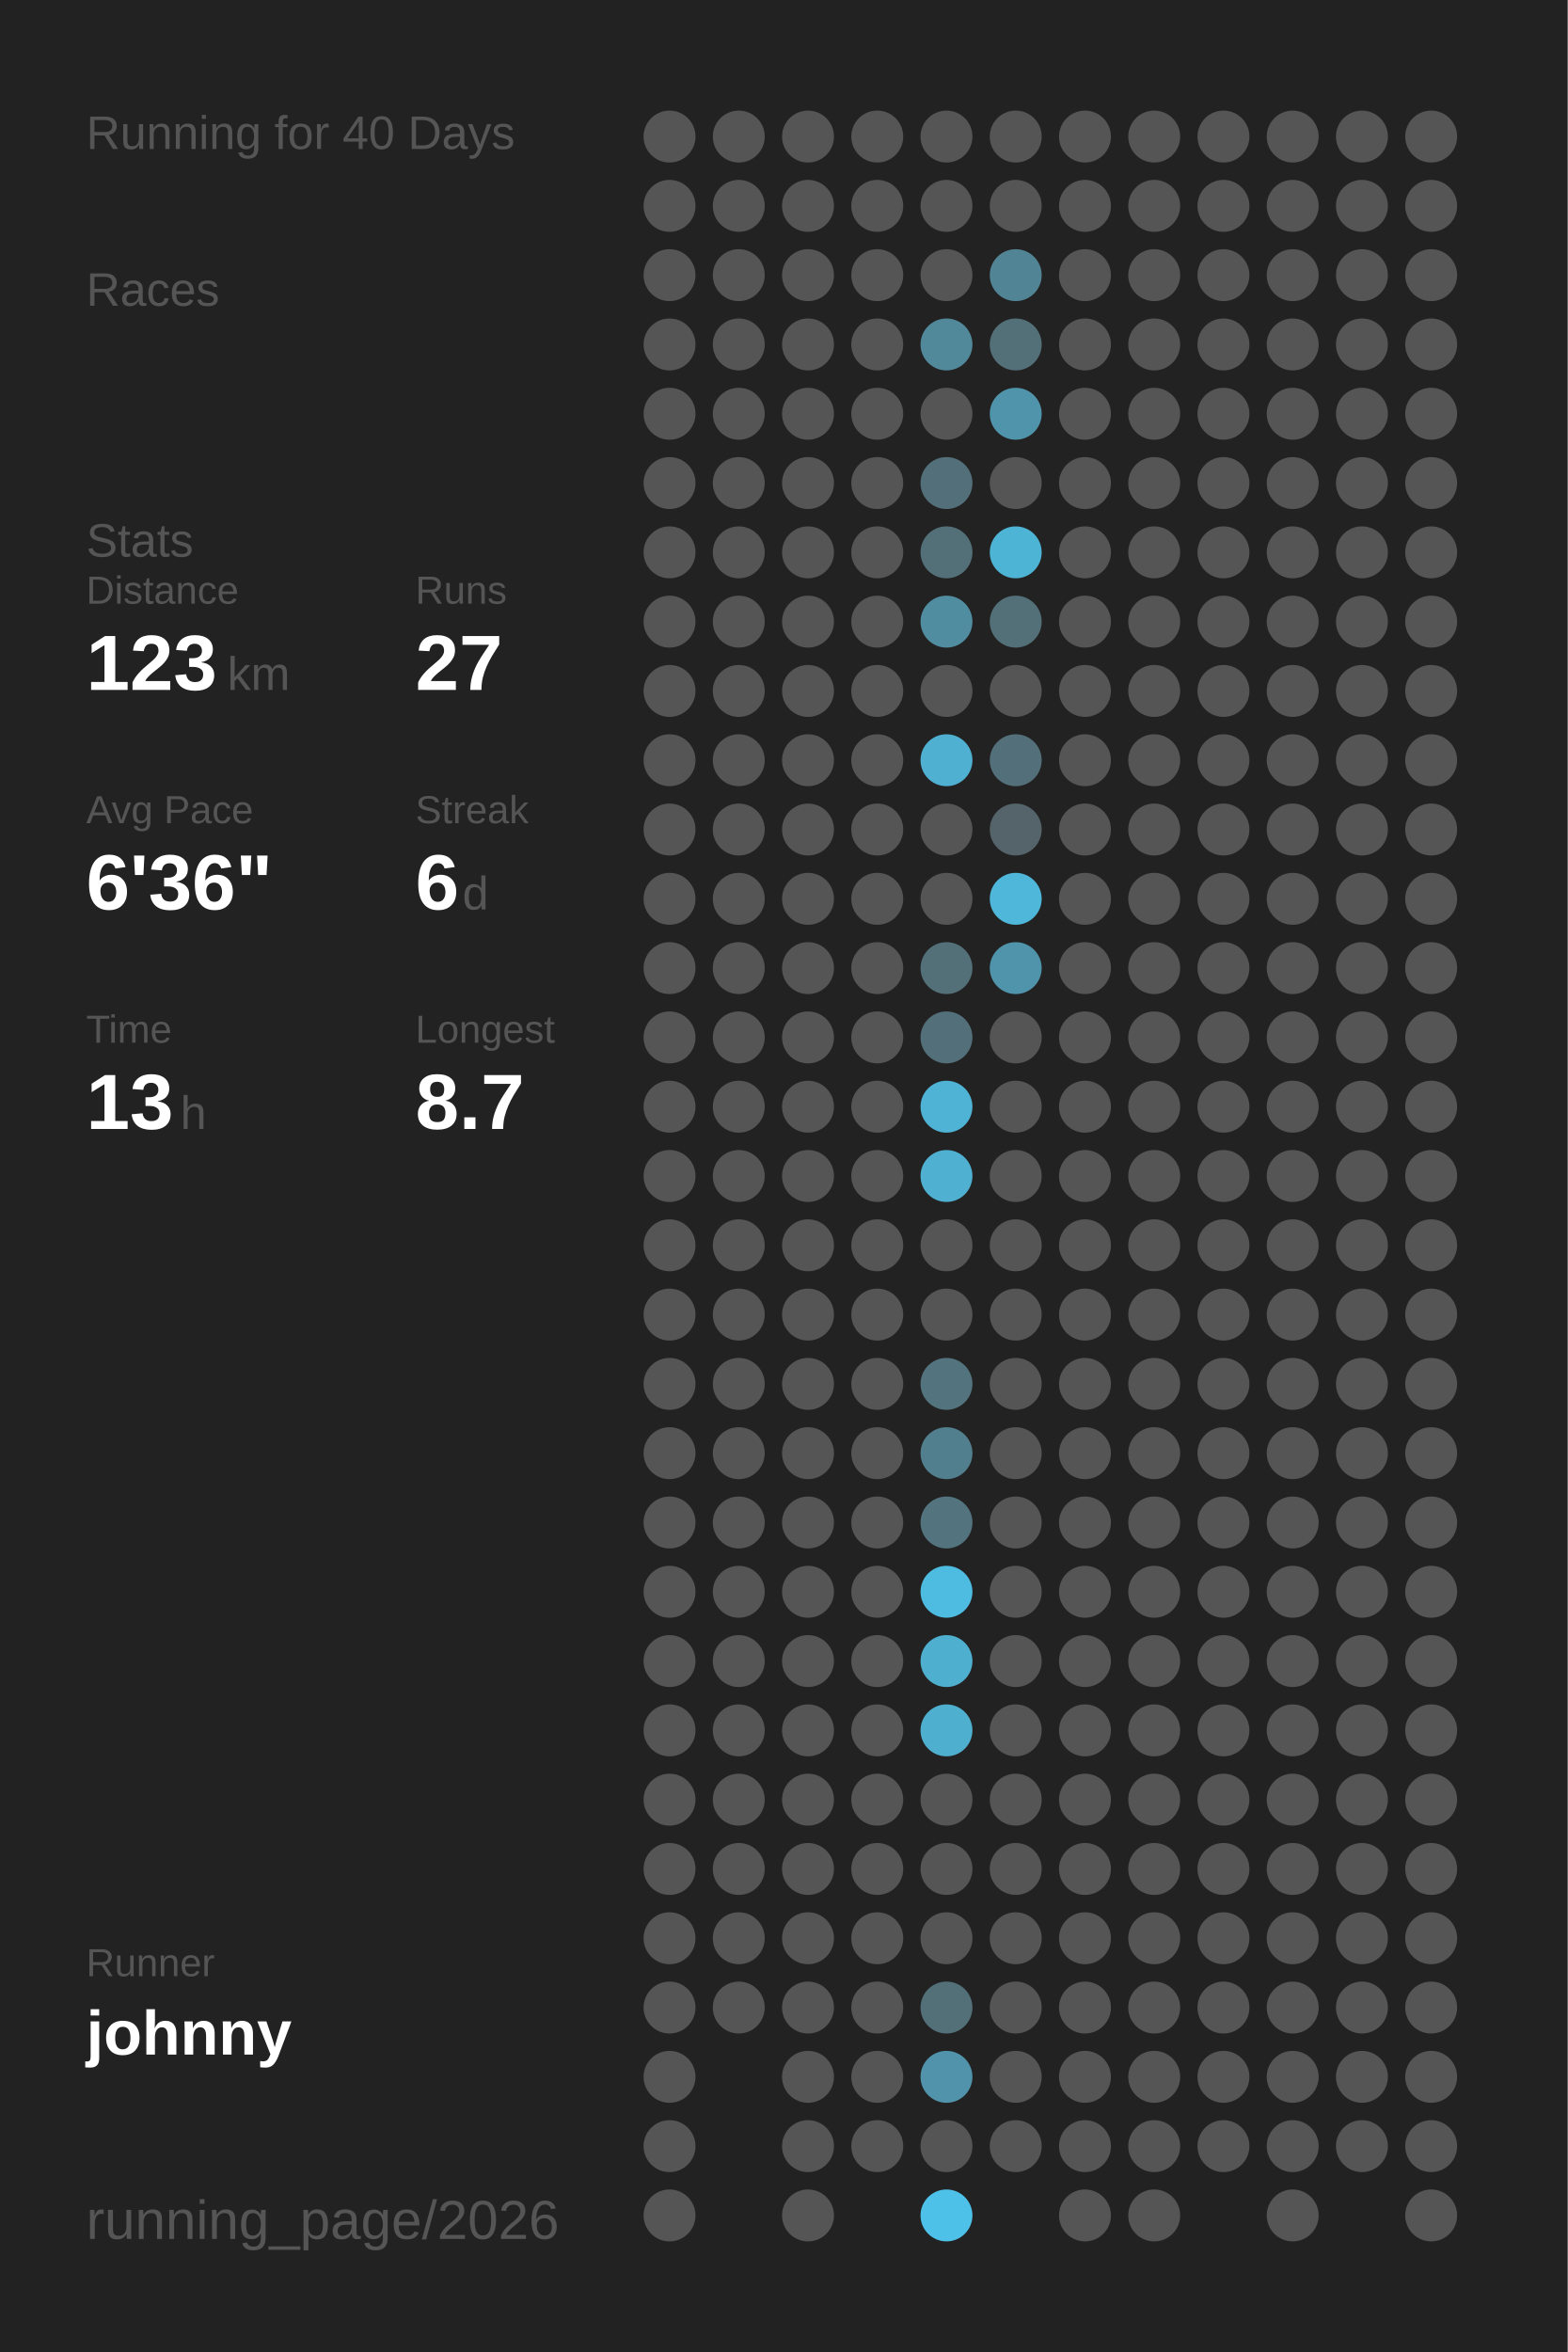
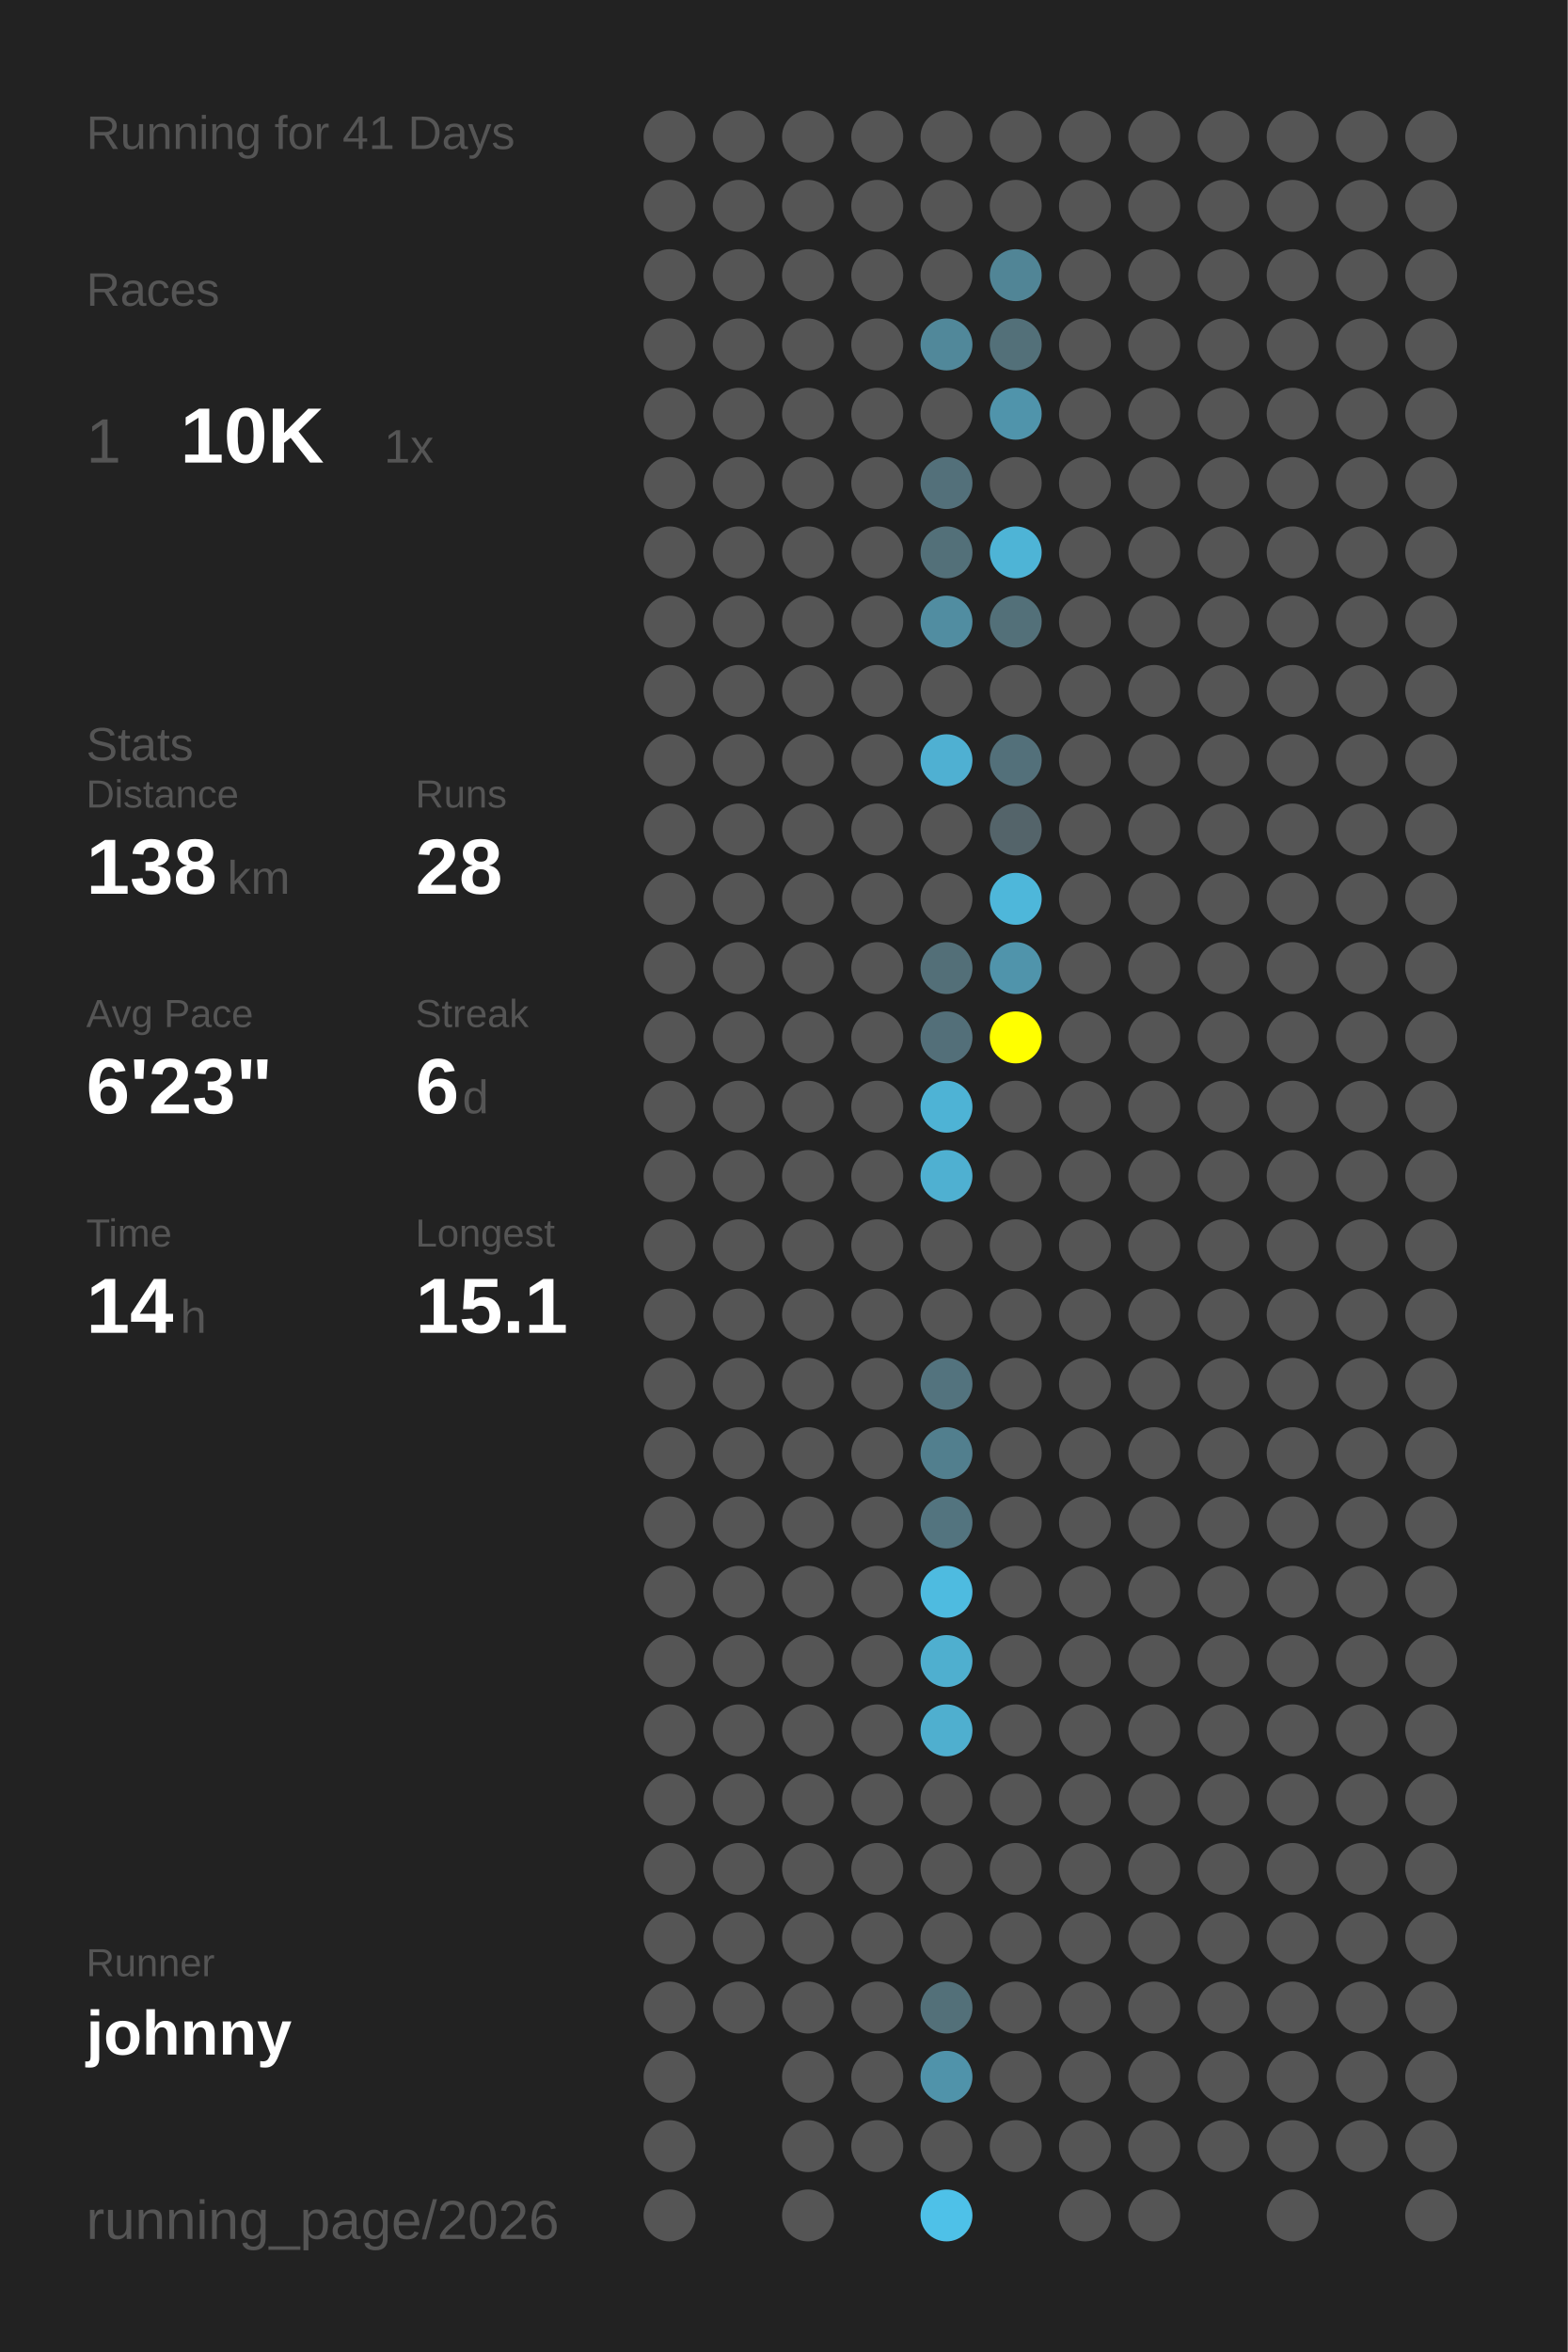
<svg xmlns="http://www.w3.org/2000/svg" baseProfile="full" height="300mm" version="1.1" viewBox="0,0,200,300" width="200mm">
  <defs />
  <rect fill="#222222" height="300" width="200" x="0" y="0" />
-   <text fill="#555555" style="font-size:6px; font-family:Arial;" x="11" y="19">Running for 40 Days</text>
+   <text fill="#555555" style="font-size:6px; font-family:Arial;" x="11" y="19">Running for 41 Days</text>
  <text fill="#555555" style="font-size:6px; font-family:Arial;" x="11" y="39">Races</text>
-   <text fill="#555555" style="font-size:6px; font-family:Arial;" x="11" y="71">Stats</text>
-   <text fill="#555555" style="font-size:5px; font-family:Arial;" x="11" y="77">Distance</text>
-   <text fill="#FFFFFF" style="font-size:10px; font-family:Arial; font-weight:bold;" x="11" y="88">123</text>
-   <text fill="#555555" style="font-size:6px; font-family:Arial;" x="29" y="88">km</text>
-   <text fill="#555555" style="font-size:5px; font-family:Arial;" x="53" y="77">Runs</text>
-   <text fill="#FFFFFF" style="font-size:10px; font-family:Arial; font-weight:bold;" x="53" y="88">27</text>
-   <text fill="#555555" style="font-size:5px; font-family:Arial;" x="11" y="105">Avg Pace</text>
-   <text fill="#FFFFFF" style="font-size:10px; font-family:Arial; font-weight:bold;" x="11" y="116">6'36"</text>
-   <text fill="#555555" style="font-size:5px; font-family:Arial;" x="53" y="105">Streak</text>
-   <text fill="#FFFFFF" style="font-size:10px; font-family:Arial; font-weight:bold;" x="53" y="116">6</text>
-   <text fill="#555555" style="font-size:6px; font-family:Arial;" x="59" y="116">d</text>
-   <text fill="#555555" style="font-size:5px; font-family:Arial;" x="11" y="133">Time</text>
-   <text fill="#FFFFFF" style="font-size:10px; font-family:Arial; font-weight:bold;" x="11" y="144">13</text>
-   <text fill="#555555" style="font-size:6px; font-family:Arial;" x="23" y="144">h</text>
-   <text fill="#555555" style="font-size:5px; font-family:Arial;" x="53" y="133">Longest</text>
-   <text fill="#FFFFFF" style="font-size:10px; font-family:Arial; font-weight:bold;" x="53" y="144">8.7</text>
+   <text fill="#555555" style="font-size:8px; font-family:Arial;" x="11" y="59">1</text>
+   <text fill="#FFFFFF" style="font-size:10px; font-family:Arial; font-weight:bold;" x="23" y="59">10K</text>
+   <text fill="#555555" style="font-size:6px; font-family:Arial;" x="49" y="59">1x</text>
+   <text fill="#555555" style="font-size:6px; font-family:Arial;" x="11" y="97">Stats</text>
+   <text fill="#555555" style="font-size:5px; font-family:Arial;" x="11" y="103">Distance</text>
+   <text fill="#FFFFFF" style="font-size:10px; font-family:Arial; font-weight:bold;" x="11" y="114">138</text>
+   <text fill="#555555" style="font-size:6px; font-family:Arial;" x="29" y="114">km</text>
+   <text fill="#555555" style="font-size:5px; font-family:Arial;" x="53" y="103">Runs</text>
+   <text fill="#FFFFFF" style="font-size:10px; font-family:Arial; font-weight:bold;" x="53" y="114">28</text>
+   <text fill="#555555" style="font-size:5px; font-family:Arial;" x="11" y="131">Avg Pace</text>
+   <text fill="#FFFFFF" style="font-size:10px; font-family:Arial; font-weight:bold;" x="11" y="142">6'23"</text>
+   <text fill="#555555" style="font-size:5px; font-family:Arial;" x="53" y="131">Streak</text>
+   <text fill="#FFFFFF" style="font-size:10px; font-family:Arial; font-weight:bold;" x="53" y="142">6</text>
+   <text fill="#555555" style="font-size:6px; font-family:Arial;" x="59" y="142">d</text>
+   <text fill="#555555" style="font-size:5px; font-family:Arial;" x="11" y="159">Time</text>
+   <text fill="#FFFFFF" style="font-size:10px; font-family:Arial; font-weight:bold;" x="11" y="170">14</text>
+   <text fill="#555555" style="font-size:6px; font-family:Arial;" x="23" y="170">h</text>
+   <text fill="#555555" style="font-size:5px; font-family:Arial;" x="53" y="159">Longest</text>
+   <text fill="#FFFFFF" style="font-size:10px; font-family:Arial; font-weight:bold;" x="53" y="170">15.1</text>
  <text fill="#555555" style="font-size:5px; font-family:Arial;" x="11" y="252.065">Runner</text>
  <text fill="#FFFFFF" style="font-size:8px; font-family:Arial; font-weight:bold;" x="11" y="262.065">johnny</text>
  <text fill="#555555" style="font-size:7px; font-family:Arial;" x="11" y="285.581">running_page/2026</text>
  <circle cx="85.417" cy="17.419" fill="#555555" r="3.312" />
  <circle cx="85.417" cy="26.258" fill="#555555" r="3.312" />
  <circle cx="85.417" cy="35.097" fill="#555555" r="3.312" />
  <circle cx="85.417" cy="43.935" fill="#555555" r="3.312" />
  <circle cx="85.417" cy="52.774" fill="#555555" r="3.312" />
  <circle cx="85.417" cy="61.613" fill="#555555" r="3.312" />
  <circle cx="85.417" cy="70.452" fill="#555555" r="3.312" />
  <circle cx="85.417" cy="79.29" fill="#555555" r="3.312" />
  <circle cx="85.417" cy="88.129" fill="#555555" r="3.312" />
  <circle cx="85.417" cy="96.968" fill="#555555" r="3.312" />
  <circle cx="85.417" cy="105.806" fill="#555555" r="3.312" />
  <circle cx="85.417" cy="114.645" fill="#555555" r="3.312" />
  <circle cx="85.417" cy="123.484" fill="#555555" r="3.312" />
  <circle cx="85.417" cy="132.323" fill="#555555" r="3.312" />
  <circle cx="85.417" cy="141.161" fill="#555555" r="3.312" />
  <circle cx="85.417" cy="150" fill="#555555" r="3.312" />
  <circle cx="85.417" cy="158.839" fill="#555555" r="3.312" />
  <circle cx="85.417" cy="167.677" fill="#555555" r="3.312" />
  <circle cx="85.417" cy="176.516" fill="#555555" r="3.312" />
  <circle cx="85.417" cy="185.355" fill="#555555" r="3.312" />
  <circle cx="85.417" cy="194.194" fill="#555555" r="3.312" />
  <circle cx="85.417" cy="203.032" fill="#555555" r="3.312" />
  <circle cx="85.417" cy="211.871" fill="#555555" r="3.312" />
  <circle cx="85.417" cy="220.71" fill="#555555" r="3.312" />
  <circle cx="85.417" cy="229.548" fill="#555555" r="3.312" />
  <circle cx="85.417" cy="238.387" fill="#555555" r="3.312" />
  <circle cx="85.417" cy="247.226" fill="#555555" r="3.312" />
  <circle cx="85.417" cy="256.065" fill="#555555" r="3.312" />
  <circle cx="85.417" cy="264.903" fill="#555555" r="3.312" />
  <circle cx="85.417" cy="273.742" fill="#555555" r="3.312" />
  <circle cx="85.417" cy="282.581" fill="#555555" r="3.312" />
  <circle cx="94.25" cy="17.419" fill="#555555" r="3.312" />
  <circle cx="94.25" cy="26.258" fill="#555555" r="3.312" />
  <circle cx="94.25" cy="35.097" fill="#555555" r="3.312" />
  <circle cx="94.25" cy="43.935" fill="#555555" r="3.312" />
  <circle cx="94.25" cy="52.774" fill="#555555" r="3.312" />
  <circle cx="94.25" cy="61.613" fill="#555555" r="3.312" />
  <circle cx="94.25" cy="70.452" fill="#555555" r="3.312" />
  <circle cx="94.25" cy="79.29" fill="#555555" r="3.312" />
  <circle cx="94.25" cy="88.129" fill="#555555" r="3.312" />
  <circle cx="94.25" cy="96.968" fill="#555555" r="3.312" />
  <circle cx="94.25" cy="105.806" fill="#555555" r="3.312" />
  <circle cx="94.25" cy="114.645" fill="#555555" r="3.312" />
  <circle cx="94.25" cy="123.484" fill="#555555" r="3.312" />
  <circle cx="94.25" cy="132.323" fill="#555555" r="3.312" />
  <circle cx="94.25" cy="141.161" fill="#555555" r="3.312" />
  <circle cx="94.25" cy="150" fill="#555555" r="3.312" />
  <circle cx="94.25" cy="158.839" fill="#555555" r="3.312" />
  <circle cx="94.25" cy="167.677" fill="#555555" r="3.312" />
  <circle cx="94.25" cy="176.516" fill="#555555" r="3.312" />
  <circle cx="94.25" cy="185.355" fill="#555555" r="3.312" />
  <circle cx="94.25" cy="194.194" fill="#555555" r="3.312" />
  <circle cx="94.25" cy="203.032" fill="#555555" r="3.312" />
  <circle cx="94.25" cy="211.871" fill="#555555" r="3.312" />
  <circle cx="94.25" cy="220.71" fill="#555555" r="3.312" />
  <circle cx="94.25" cy="229.548" fill="#555555" r="3.312" />
  <circle cx="94.25" cy="238.387" fill="#555555" r="3.312" />
  <circle cx="94.25" cy="247.226" fill="#555555" r="3.312" />
  <circle cx="94.25" cy="256.065" fill="#555555" r="3.312" />
  <circle cx="103.083" cy="17.419" fill="#555555" r="3.312" />
  <circle cx="103.083" cy="26.258" fill="#555555" r="3.312" />
  <circle cx="103.083" cy="35.097" fill="#555555" r="3.312" />
  <circle cx="103.083" cy="43.935" fill="#555555" r="3.312" />
  <circle cx="103.083" cy="52.774" fill="#555555" r="3.312" />
  <circle cx="103.083" cy="61.613" fill="#555555" r="3.312" />
  <circle cx="103.083" cy="70.452" fill="#555555" r="3.312" />
  <circle cx="103.083" cy="79.29" fill="#555555" r="3.312" />
  <circle cx="103.083" cy="88.129" fill="#555555" r="3.312" />
  <circle cx="103.083" cy="96.968" fill="#555555" r="3.312" />
  <circle cx="103.083" cy="105.806" fill="#555555" r="3.312" />
  <circle cx="103.083" cy="114.645" fill="#555555" r="3.312" />
  <circle cx="103.083" cy="123.484" fill="#555555" r="3.312" />
  <circle cx="103.083" cy="132.323" fill="#555555" r="3.312" />
  <circle cx="103.083" cy="141.161" fill="#555555" r="3.312" />
  <circle cx="103.083" cy="150" fill="#555555" r="3.312" />
  <circle cx="103.083" cy="158.839" fill="#555555" r="3.312" />
  <circle cx="103.083" cy="167.677" fill="#555555" r="3.312" />
  <circle cx="103.083" cy="176.516" fill="#555555" r="3.312" />
  <circle cx="103.083" cy="185.355" fill="#555555" r="3.312" />
  <circle cx="103.083" cy="194.194" fill="#555555" r="3.312" />
  <circle cx="103.083" cy="203.032" fill="#555555" r="3.312" />
  <circle cx="103.083" cy="211.871" fill="#555555" r="3.312" />
  <circle cx="103.083" cy="220.71" fill="#555555" r="3.312" />
  <circle cx="103.083" cy="229.548" fill="#555555" r="3.312" />
  <circle cx="103.083" cy="238.387" fill="#555555" r="3.312" />
  <circle cx="103.083" cy="247.226" fill="#555555" r="3.312" />
  <circle cx="103.083" cy="256.065" fill="#555555" r="3.312" />
  <circle cx="103.083" cy="264.903" fill="#555555" r="3.312" />
  <circle cx="103.083" cy="273.742" fill="#555555" r="3.312" />
  <circle cx="103.083" cy="282.581" fill="#555555" r="3.312" />
  <circle cx="111.917" cy="17.419" fill="#555555" r="3.312" />
  <circle cx="111.917" cy="26.258" fill="#555555" r="3.312" />
  <circle cx="111.917" cy="35.097" fill="#555555" r="3.312" />
  <circle cx="111.917" cy="43.935" fill="#555555" r="3.312" />
  <circle cx="111.917" cy="52.774" fill="#555555" r="3.312" />
  <circle cx="111.917" cy="61.613" fill="#555555" r="3.312" />
  <circle cx="111.917" cy="70.452" fill="#555555" r="3.312" />
  <circle cx="111.917" cy="79.29" fill="#555555" r="3.312" />
  <circle cx="111.917" cy="88.129" fill="#555555" r="3.312" />
  <circle cx="111.917" cy="96.968" fill="#555555" r="3.312" />
  <circle cx="111.917" cy="105.806" fill="#555555" r="3.312" />
  <circle cx="111.917" cy="114.645" fill="#555555" r="3.312" />
  <circle cx="111.917" cy="123.484" fill="#555555" r="3.312" />
  <circle cx="111.917" cy="132.323" fill="#555555" r="3.312" />
  <circle cx="111.917" cy="141.161" fill="#555555" r="3.312" />
  <circle cx="111.917" cy="150" fill="#555555" r="3.312" />
  <circle cx="111.917" cy="158.839" fill="#555555" r="3.312" />
  <circle cx="111.917" cy="167.677" fill="#555555" r="3.312" />
  <circle cx="111.917" cy="176.516" fill="#555555" r="3.312" />
  <circle cx="111.917" cy="185.355" fill="#555555" r="3.312" />
  <circle cx="111.917" cy="194.194" fill="#555555" r="3.312" />
  <circle cx="111.917" cy="203.032" fill="#555555" r="3.312" />
  <circle cx="111.917" cy="211.871" fill="#555555" r="3.312" />
  <circle cx="111.917" cy="220.71" fill="#555555" r="3.312" />
  <circle cx="111.917" cy="229.548" fill="#555555" r="3.312" />
  <circle cx="111.917" cy="238.387" fill="#555555" r="3.312" />
  <circle cx="111.917" cy="247.226" fill="#555555" r="3.312" />
  <circle cx="111.917" cy="256.065" fill="#555555" r="3.312" />
  <circle cx="111.917" cy="264.903" fill="#555555" r="3.312" />
  <circle cx="111.917" cy="273.742" fill="#555555" r="3.312" />
  <circle cx="120.75" cy="17.419" fill="#555555" r="3.312" />
  <circle cx="120.75" cy="26.258" fill="#555555" r="3.312" />
  <circle cx="120.75" cy="35.097" fill="#555555" r="3.312" />
  <circle cx="120.75" cy="43.935" fill="#51889a" r="3.312" />
  <circle cx="120.75" cy="52.774" fill="#555555" r="3.312" />
  <circle cx="120.75" cy="61.613" fill="#53707a" r="3.312" />
  <circle cx="120.75" cy="70.452" fill="#537079" r="3.312" />
  <circle cx="120.75" cy="79.29" fill="#518da1" r="3.312" />
  <circle cx="120.75" cy="88.129" fill="#555555" r="3.312" />
  <circle cx="120.75" cy="96.968" fill="#4fb0d2" r="3.312" />
  <circle cx="120.75" cy="105.806" fill="#555555" r="3.312" />
  <circle cx="120.75" cy="114.645" fill="#555555" r="3.312" />
  <circle cx="120.75" cy="123.484" fill="#536f78" r="3.312" />
  <circle cx="120.75" cy="132.323" fill="#536f79" r="3.312" />
  <circle cx="120.75" cy="141.161" fill="#4eb3d5" r="3.312" />
  <circle cx="120.75" cy="150" fill="#4fb0d1" r="3.312" />
  <circle cx="120.75" cy="158.839" fill="#555555" r="3.312" />
  <circle cx="120.75" cy="167.677" fill="#555555" r="3.312" />
  <circle cx="120.75" cy="176.516" fill="#53737e" r="3.312" />
  <circle cx="120.75" cy="185.355" fill="#527f8e" r="3.312" />
  <circle cx="120.75" cy="194.194" fill="#53747f" r="3.312" />
  <circle cx="120.75" cy="203.032" fill="#4ebbe0" r="3.312" />
  <circle cx="120.75" cy="211.871" fill="#4fafcf" r="3.312" />
  <circle cx="120.75" cy="220.71" fill="#4fafcf" r="3.312" />
  <circle cx="120.75" cy="229.548" fill="#555555" r="3.312" />
  <circle cx="120.75" cy="238.387" fill="#555555" r="3.312" />
  <circle cx="120.75" cy="247.226" fill="#555555" r="3.312" />
  <circle cx="120.75" cy="256.065" fill="#537079" r="3.312" />
  <circle cx="120.75" cy="264.903" fill="#5093aa" r="3.312" />
  <circle cx="120.75" cy="273.742" fill="#555555" r="3.312" />
  <circle cx="120.75" cy="282.581" fill="#4ec1e8" r="3.312" />
  <circle cx="129.583" cy="17.419" fill="#555555" r="3.312" />
  <circle cx="129.583" cy="26.258" fill="#555555" r="3.312" />
  <circle cx="129.583" cy="35.097" fill="#518596" r="3.312" />
  <circle cx="129.583" cy="43.935" fill="#537079" r="3.312" />
  <circle cx="129.583" cy="52.774" fill="#5094ab" r="3.312" />
  <circle cx="129.583" cy="61.613" fill="#555555" r="3.312" />
  <circle cx="129.583" cy="70.452" fill="#4eb4d6" r="3.312" />
  <circle cx="129.583" cy="79.29" fill="#537079" r="3.312" />
  <circle cx="129.583" cy="88.129" fill="#555555" r="3.312" />
  <circle cx="129.583" cy="96.968" fill="#53707a" r="3.312" />
  <circle cx="129.583" cy="105.806" fill="#54646a" r="3.312" />
  <circle cx="129.583" cy="114.645" fill="#4eb7da" r="3.312" />
  <circle cx="129.583" cy="123.484" fill="#5094ab" r="3.312" />
-   <circle cx="129.583" cy="132.323" fill="#555555" r="3.312" />
+   <circle cx="129.583" cy="132.323" fill="#FFFF00" r="3.312" />
  <circle cx="129.583" cy="141.161" fill="#555555" r="3.312" />
  <circle cx="129.583" cy="150" fill="#555555" r="3.312" />
  <circle cx="129.583" cy="158.839" fill="#555555" r="3.312" />
  <circle cx="129.583" cy="167.677" fill="#555555" r="3.312" />
  <circle cx="129.583" cy="176.516" fill="#555555" r="3.312" />
  <circle cx="129.583" cy="185.355" fill="#555555" r="3.312" />
  <circle cx="129.583" cy="194.194" fill="#555555" r="3.312" />
  <circle cx="129.583" cy="203.032" fill="#555555" r="3.312" />
  <circle cx="129.583" cy="211.871" fill="#555555" r="3.312" />
  <circle cx="129.583" cy="220.71" fill="#555555" r="3.312" />
  <circle cx="129.583" cy="229.548" fill="#555555" r="3.312" />
  <circle cx="129.583" cy="238.387" fill="#555555" r="3.312" />
  <circle cx="129.583" cy="247.226" fill="#555555" r="3.312" />
  <circle cx="129.583" cy="256.065" fill="#555555" r="3.312" />
  <circle cx="129.583" cy="264.903" fill="#555555" r="3.312" />
  <circle cx="129.583" cy="273.742" fill="#555555" r="3.312" />
  <circle cx="138.417" cy="17.419" fill="#555555" r="3.312" />
  <circle cx="138.417" cy="26.258" fill="#555555" r="3.312" />
  <circle cx="138.417" cy="35.097" fill="#555555" r="3.312" />
  <circle cx="138.417" cy="43.935" fill="#555555" r="3.312" />
  <circle cx="138.417" cy="52.774" fill="#555555" r="3.312" />
  <circle cx="138.417" cy="61.613" fill="#555555" r="3.312" />
  <circle cx="138.417" cy="70.452" fill="#555555" r="3.312" />
  <circle cx="138.417" cy="79.29" fill="#555555" r="3.312" />
  <circle cx="138.417" cy="88.129" fill="#555555" r="3.312" />
  <circle cx="138.417" cy="96.968" fill="#555555" r="3.312" />
  <circle cx="138.417" cy="105.806" fill="#555555" r="3.312" />
  <circle cx="138.417" cy="114.645" fill="#555555" r="3.312" />
  <circle cx="138.417" cy="123.484" fill="#555555" r="3.312" />
  <circle cx="138.417" cy="132.323" fill="#555555" r="3.312" />
  <circle cx="138.417" cy="141.161" fill="#555555" r="3.312" />
  <circle cx="138.417" cy="150" fill="#555555" r="3.312" />
  <circle cx="138.417" cy="158.839" fill="#555555" r="3.312" />
  <circle cx="138.417" cy="167.677" fill="#555555" r="3.312" />
  <circle cx="138.417" cy="176.516" fill="#555555" r="3.312" />
  <circle cx="138.417" cy="185.355" fill="#555555" r="3.312" />
  <circle cx="138.417" cy="194.194" fill="#555555" r="3.312" />
  <circle cx="138.417" cy="203.032" fill="#555555" r="3.312" />
  <circle cx="138.417" cy="211.871" fill="#555555" r="3.312" />
  <circle cx="138.417" cy="220.71" fill="#555555" r="3.312" />
  <circle cx="138.417" cy="229.548" fill="#555555" r="3.312" />
  <circle cx="138.417" cy="238.387" fill="#555555" r="3.312" />
  <circle cx="138.417" cy="247.226" fill="#555555" r="3.312" />
  <circle cx="138.417" cy="256.065" fill="#555555" r="3.312" />
  <circle cx="138.417" cy="264.903" fill="#555555" r="3.312" />
  <circle cx="138.417" cy="273.742" fill="#555555" r="3.312" />
  <circle cx="138.417" cy="282.581" fill="#555555" r="3.312" />
  <circle cx="147.25" cy="17.419" fill="#555555" r="3.312" />
  <circle cx="147.25" cy="26.258" fill="#555555" r="3.312" />
  <circle cx="147.25" cy="35.097" fill="#555555" r="3.312" />
  <circle cx="147.25" cy="43.935" fill="#555555" r="3.312" />
  <circle cx="147.25" cy="52.774" fill="#555555" r="3.312" />
  <circle cx="147.25" cy="61.613" fill="#555555" r="3.312" />
  <circle cx="147.25" cy="70.452" fill="#555555" r="3.312" />
  <circle cx="147.25" cy="79.29" fill="#555555" r="3.312" />
  <circle cx="147.25" cy="88.129" fill="#555555" r="3.312" />
  <circle cx="147.25" cy="96.968" fill="#555555" r="3.312" />
  <circle cx="147.25" cy="105.806" fill="#555555" r="3.312" />
  <circle cx="147.25" cy="114.645" fill="#555555" r="3.312" />
  <circle cx="147.25" cy="123.484" fill="#555555" r="3.312" />
  <circle cx="147.25" cy="132.323" fill="#555555" r="3.312" />
  <circle cx="147.25" cy="141.161" fill="#555555" r="3.312" />
  <circle cx="147.25" cy="150" fill="#555555" r="3.312" />
  <circle cx="147.25" cy="158.839" fill="#555555" r="3.312" />
  <circle cx="147.25" cy="167.677" fill="#555555" r="3.312" />
  <circle cx="147.25" cy="176.516" fill="#555555" r="3.312" />
  <circle cx="147.25" cy="185.355" fill="#555555" r="3.312" />
  <circle cx="147.25" cy="194.194" fill="#555555" r="3.312" />
  <circle cx="147.25" cy="203.032" fill="#555555" r="3.312" />
  <circle cx="147.25" cy="211.871" fill="#555555" r="3.312" />
  <circle cx="147.25" cy="220.71" fill="#555555" r="3.312" />
  <circle cx="147.25" cy="229.548" fill="#555555" r="3.312" />
  <circle cx="147.25" cy="238.387" fill="#555555" r="3.312" />
  <circle cx="147.25" cy="247.226" fill="#555555" r="3.312" />
  <circle cx="147.25" cy="256.065" fill="#555555" r="3.312" />
  <circle cx="147.25" cy="264.903" fill="#555555" r="3.312" />
  <circle cx="147.25" cy="273.742" fill="#555555" r="3.312" />
  <circle cx="147.25" cy="282.581" fill="#555555" r="3.312" />
  <circle cx="156.083" cy="17.419" fill="#555555" r="3.312" />
  <circle cx="156.083" cy="26.258" fill="#555555" r="3.312" />
  <circle cx="156.083" cy="35.097" fill="#555555" r="3.312" />
  <circle cx="156.083" cy="43.935" fill="#555555" r="3.312" />
  <circle cx="156.083" cy="52.774" fill="#555555" r="3.312" />
  <circle cx="156.083" cy="61.613" fill="#555555" r="3.312" />
  <circle cx="156.083" cy="70.452" fill="#555555" r="3.312" />
  <circle cx="156.083" cy="79.29" fill="#555555" r="3.312" />
  <circle cx="156.083" cy="88.129" fill="#555555" r="3.312" />
  <circle cx="156.083" cy="96.968" fill="#555555" r="3.312" />
  <circle cx="156.083" cy="105.806" fill="#555555" r="3.312" />
  <circle cx="156.083" cy="114.645" fill="#555555" r="3.312" />
  <circle cx="156.083" cy="123.484" fill="#555555" r="3.312" />
  <circle cx="156.083" cy="132.323" fill="#555555" r="3.312" />
  <circle cx="156.083" cy="141.161" fill="#555555" r="3.312" />
  <circle cx="156.083" cy="150" fill="#555555" r="3.312" />
  <circle cx="156.083" cy="158.839" fill="#555555" r="3.312" />
  <circle cx="156.083" cy="167.677" fill="#555555" r="3.312" />
  <circle cx="156.083" cy="176.516" fill="#555555" r="3.312" />
  <circle cx="156.083" cy="185.355" fill="#555555" r="3.312" />
  <circle cx="156.083" cy="194.194" fill="#555555" r="3.312" />
  <circle cx="156.083" cy="203.032" fill="#555555" r="3.312" />
  <circle cx="156.083" cy="211.871" fill="#555555" r="3.312" />
  <circle cx="156.083" cy="220.71" fill="#555555" r="3.312" />
  <circle cx="156.083" cy="229.548" fill="#555555" r="3.312" />
  <circle cx="156.083" cy="238.387" fill="#555555" r="3.312" />
  <circle cx="156.083" cy="247.226" fill="#555555" r="3.312" />
  <circle cx="156.083" cy="256.065" fill="#555555" r="3.312" />
  <circle cx="156.083" cy="264.903" fill="#555555" r="3.312" />
  <circle cx="156.083" cy="273.742" fill="#555555" r="3.312" />
  <circle cx="164.917" cy="17.419" fill="#555555" r="3.312" />
  <circle cx="164.917" cy="26.258" fill="#555555" r="3.312" />
  <circle cx="164.917" cy="35.097" fill="#555555" r="3.312" />
  <circle cx="164.917" cy="43.935" fill="#555555" r="3.312" />
  <circle cx="164.917" cy="52.774" fill="#555555" r="3.312" />
  <circle cx="164.917" cy="61.613" fill="#555555" r="3.312" />
  <circle cx="164.917" cy="70.452" fill="#555555" r="3.312" />
  <circle cx="164.917" cy="79.29" fill="#555555" r="3.312" />
  <circle cx="164.917" cy="88.129" fill="#555555" r="3.312" />
  <circle cx="164.917" cy="96.968" fill="#555555" r="3.312" />
  <circle cx="164.917" cy="105.806" fill="#555555" r="3.312" />
  <circle cx="164.917" cy="114.645" fill="#555555" r="3.312" />
  <circle cx="164.917" cy="123.484" fill="#555555" r="3.312" />
  <circle cx="164.917" cy="132.323" fill="#555555" r="3.312" />
  <circle cx="164.917" cy="141.161" fill="#555555" r="3.312" />
  <circle cx="164.917" cy="150" fill="#555555" r="3.312" />
  <circle cx="164.917" cy="158.839" fill="#555555" r="3.312" />
  <circle cx="164.917" cy="167.677" fill="#555555" r="3.312" />
  <circle cx="164.917" cy="176.516" fill="#555555" r="3.312" />
  <circle cx="164.917" cy="185.355" fill="#555555" r="3.312" />
  <circle cx="164.917" cy="194.194" fill="#555555" r="3.312" />
  <circle cx="164.917" cy="203.032" fill="#555555" r="3.312" />
  <circle cx="164.917" cy="211.871" fill="#555555" r="3.312" />
  <circle cx="164.917" cy="220.71" fill="#555555" r="3.312" />
  <circle cx="164.917" cy="229.548" fill="#555555" r="3.312" />
  <circle cx="164.917" cy="238.387" fill="#555555" r="3.312" />
  <circle cx="164.917" cy="247.226" fill="#555555" r="3.312" />
  <circle cx="164.917" cy="256.065" fill="#555555" r="3.312" />
  <circle cx="164.917" cy="264.903" fill="#555555" r="3.312" />
  <circle cx="164.917" cy="273.742" fill="#555555" r="3.312" />
  <circle cx="164.917" cy="282.581" fill="#555555" r="3.312" />
  <circle cx="173.75" cy="17.419" fill="#555555" r="3.312" />
  <circle cx="173.75" cy="26.258" fill="#555555" r="3.312" />
  <circle cx="173.75" cy="35.097" fill="#555555" r="3.312" />
  <circle cx="173.75" cy="43.935" fill="#555555" r="3.312" />
  <circle cx="173.75" cy="52.774" fill="#555555" r="3.312" />
  <circle cx="173.75" cy="61.613" fill="#555555" r="3.312" />
  <circle cx="173.75" cy="70.452" fill="#555555" r="3.312" />
  <circle cx="173.75" cy="79.29" fill="#555555" r="3.312" />
  <circle cx="173.75" cy="88.129" fill="#555555" r="3.312" />
  <circle cx="173.75" cy="96.968" fill="#555555" r="3.312" />
  <circle cx="173.75" cy="105.806" fill="#555555" r="3.312" />
  <circle cx="173.75" cy="114.645" fill="#555555" r="3.312" />
  <circle cx="173.75" cy="123.484" fill="#555555" r="3.312" />
  <circle cx="173.75" cy="132.323" fill="#555555" r="3.312" />
  <circle cx="173.75" cy="141.161" fill="#555555" r="3.312" />
  <circle cx="173.75" cy="150" fill="#555555" r="3.312" />
  <circle cx="173.75" cy="158.839" fill="#555555" r="3.312" />
  <circle cx="173.75" cy="167.677" fill="#555555" r="3.312" />
  <circle cx="173.75" cy="176.516" fill="#555555" r="3.312" />
  <circle cx="173.75" cy="185.355" fill="#555555" r="3.312" />
  <circle cx="173.75" cy="194.194" fill="#555555" r="3.312" />
  <circle cx="173.75" cy="203.032" fill="#555555" r="3.312" />
  <circle cx="173.75" cy="211.871" fill="#555555" r="3.312" />
  <circle cx="173.75" cy="220.71" fill="#555555" r="3.312" />
  <circle cx="173.75" cy="229.548" fill="#555555" r="3.312" />
  <circle cx="173.75" cy="238.387" fill="#555555" r="3.312" />
  <circle cx="173.75" cy="247.226" fill="#555555" r="3.312" />
  <circle cx="173.75" cy="256.065" fill="#555555" r="3.312" />
  <circle cx="173.75" cy="264.903" fill="#555555" r="3.312" />
  <circle cx="173.75" cy="273.742" fill="#555555" r="3.312" />
  <circle cx="182.583" cy="17.419" fill="#555555" r="3.312" />
  <circle cx="182.583" cy="26.258" fill="#555555" r="3.312" />
  <circle cx="182.583" cy="35.097" fill="#555555" r="3.312" />
  <circle cx="182.583" cy="43.935" fill="#555555" r="3.312" />
  <circle cx="182.583" cy="52.774" fill="#555555" r="3.312" />
  <circle cx="182.583" cy="61.613" fill="#555555" r="3.312" />
  <circle cx="182.583" cy="70.452" fill="#555555" r="3.312" />
  <circle cx="182.583" cy="79.29" fill="#555555" r="3.312" />
  <circle cx="182.583" cy="88.129" fill="#555555" r="3.312" />
  <circle cx="182.583" cy="96.968" fill="#555555" r="3.312" />
  <circle cx="182.583" cy="105.806" fill="#555555" r="3.312" />
  <circle cx="182.583" cy="114.645" fill="#555555" r="3.312" />
  <circle cx="182.583" cy="123.484" fill="#555555" r="3.312" />
  <circle cx="182.583" cy="132.323" fill="#555555" r="3.312" />
  <circle cx="182.583" cy="141.161" fill="#555555" r="3.312" />
  <circle cx="182.583" cy="150" fill="#555555" r="3.312" />
  <circle cx="182.583" cy="158.839" fill="#555555" r="3.312" />
  <circle cx="182.583" cy="167.677" fill="#555555" r="3.312" />
  <circle cx="182.583" cy="176.516" fill="#555555" r="3.312" />
  <circle cx="182.583" cy="185.355" fill="#555555" r="3.312" />
  <circle cx="182.583" cy="194.194" fill="#555555" r="3.312" />
  <circle cx="182.583" cy="203.032" fill="#555555" r="3.312" />
  <circle cx="182.583" cy="211.871" fill="#555555" r="3.312" />
  <circle cx="182.583" cy="220.71" fill="#555555" r="3.312" />
  <circle cx="182.583" cy="229.548" fill="#555555" r="3.312" />
  <circle cx="182.583" cy="238.387" fill="#555555" r="3.312" />
  <circle cx="182.583" cy="247.226" fill="#555555" r="3.312" />
  <circle cx="182.583" cy="256.065" fill="#555555" r="3.312" />
  <circle cx="182.583" cy="264.903" fill="#555555" r="3.312" />
  <circle cx="182.583" cy="273.742" fill="#555555" r="3.312" />
  <circle cx="182.583" cy="282.581" fill="#555555" r="3.312" />
</svg>
